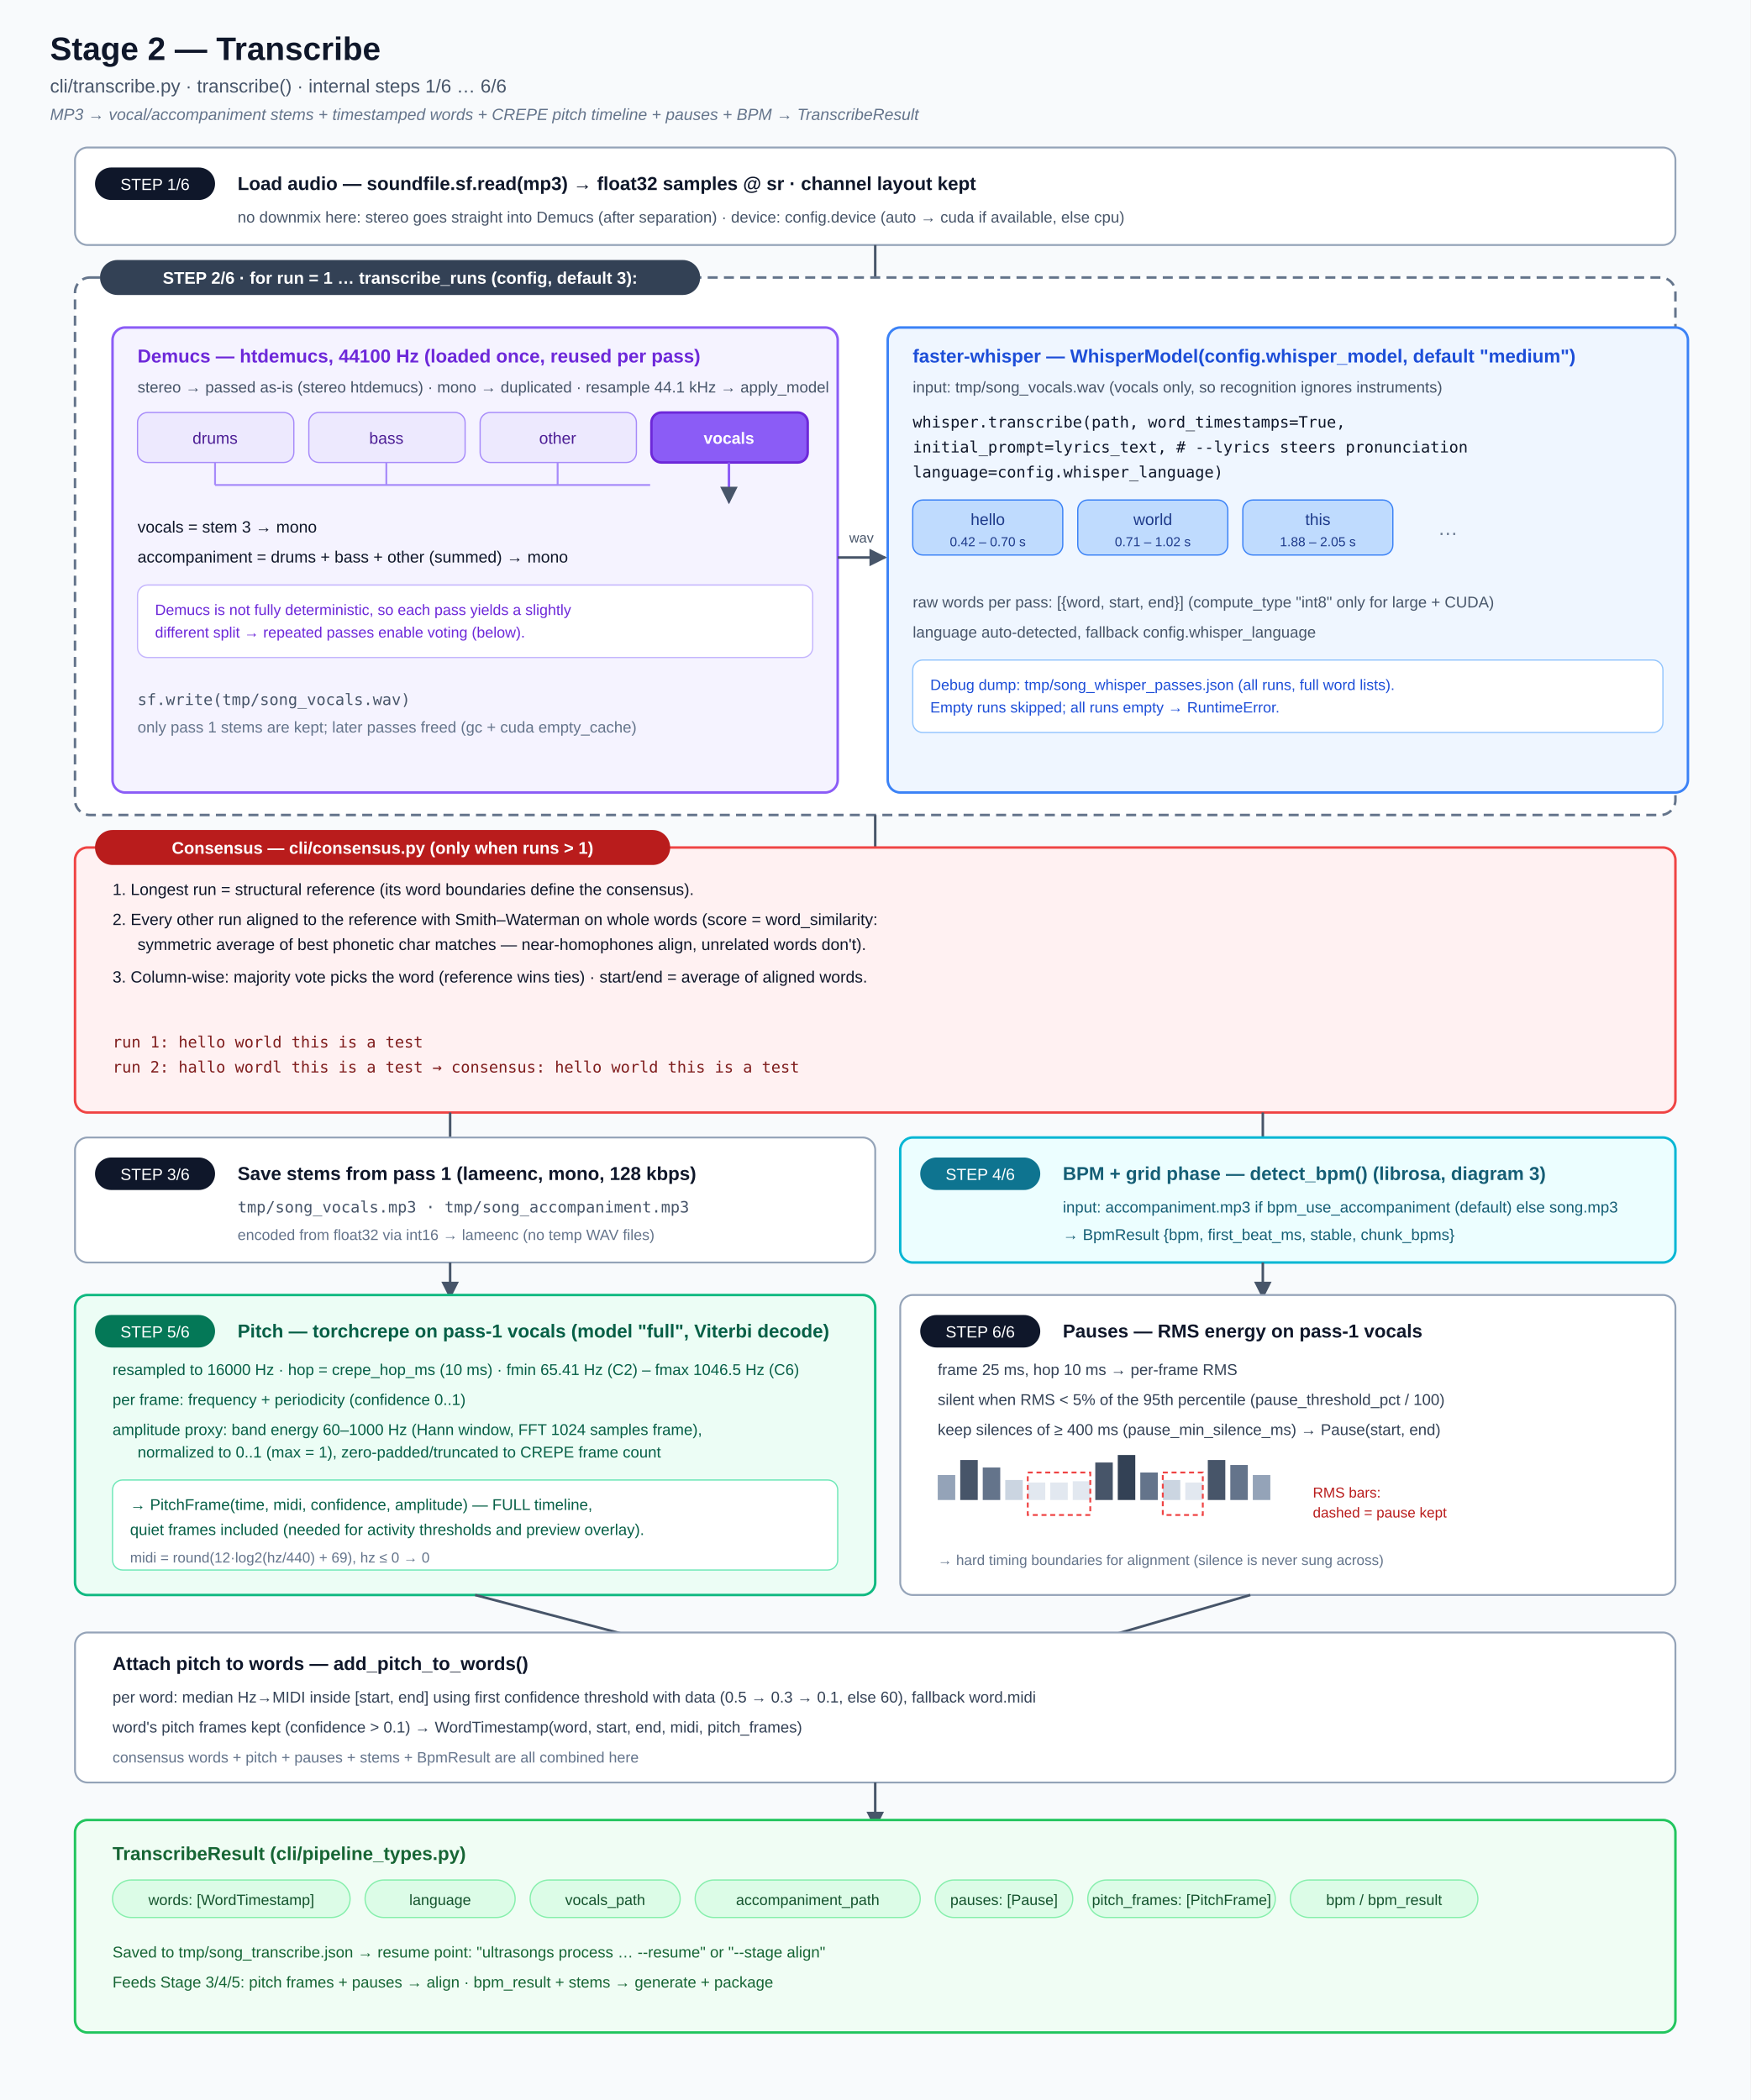
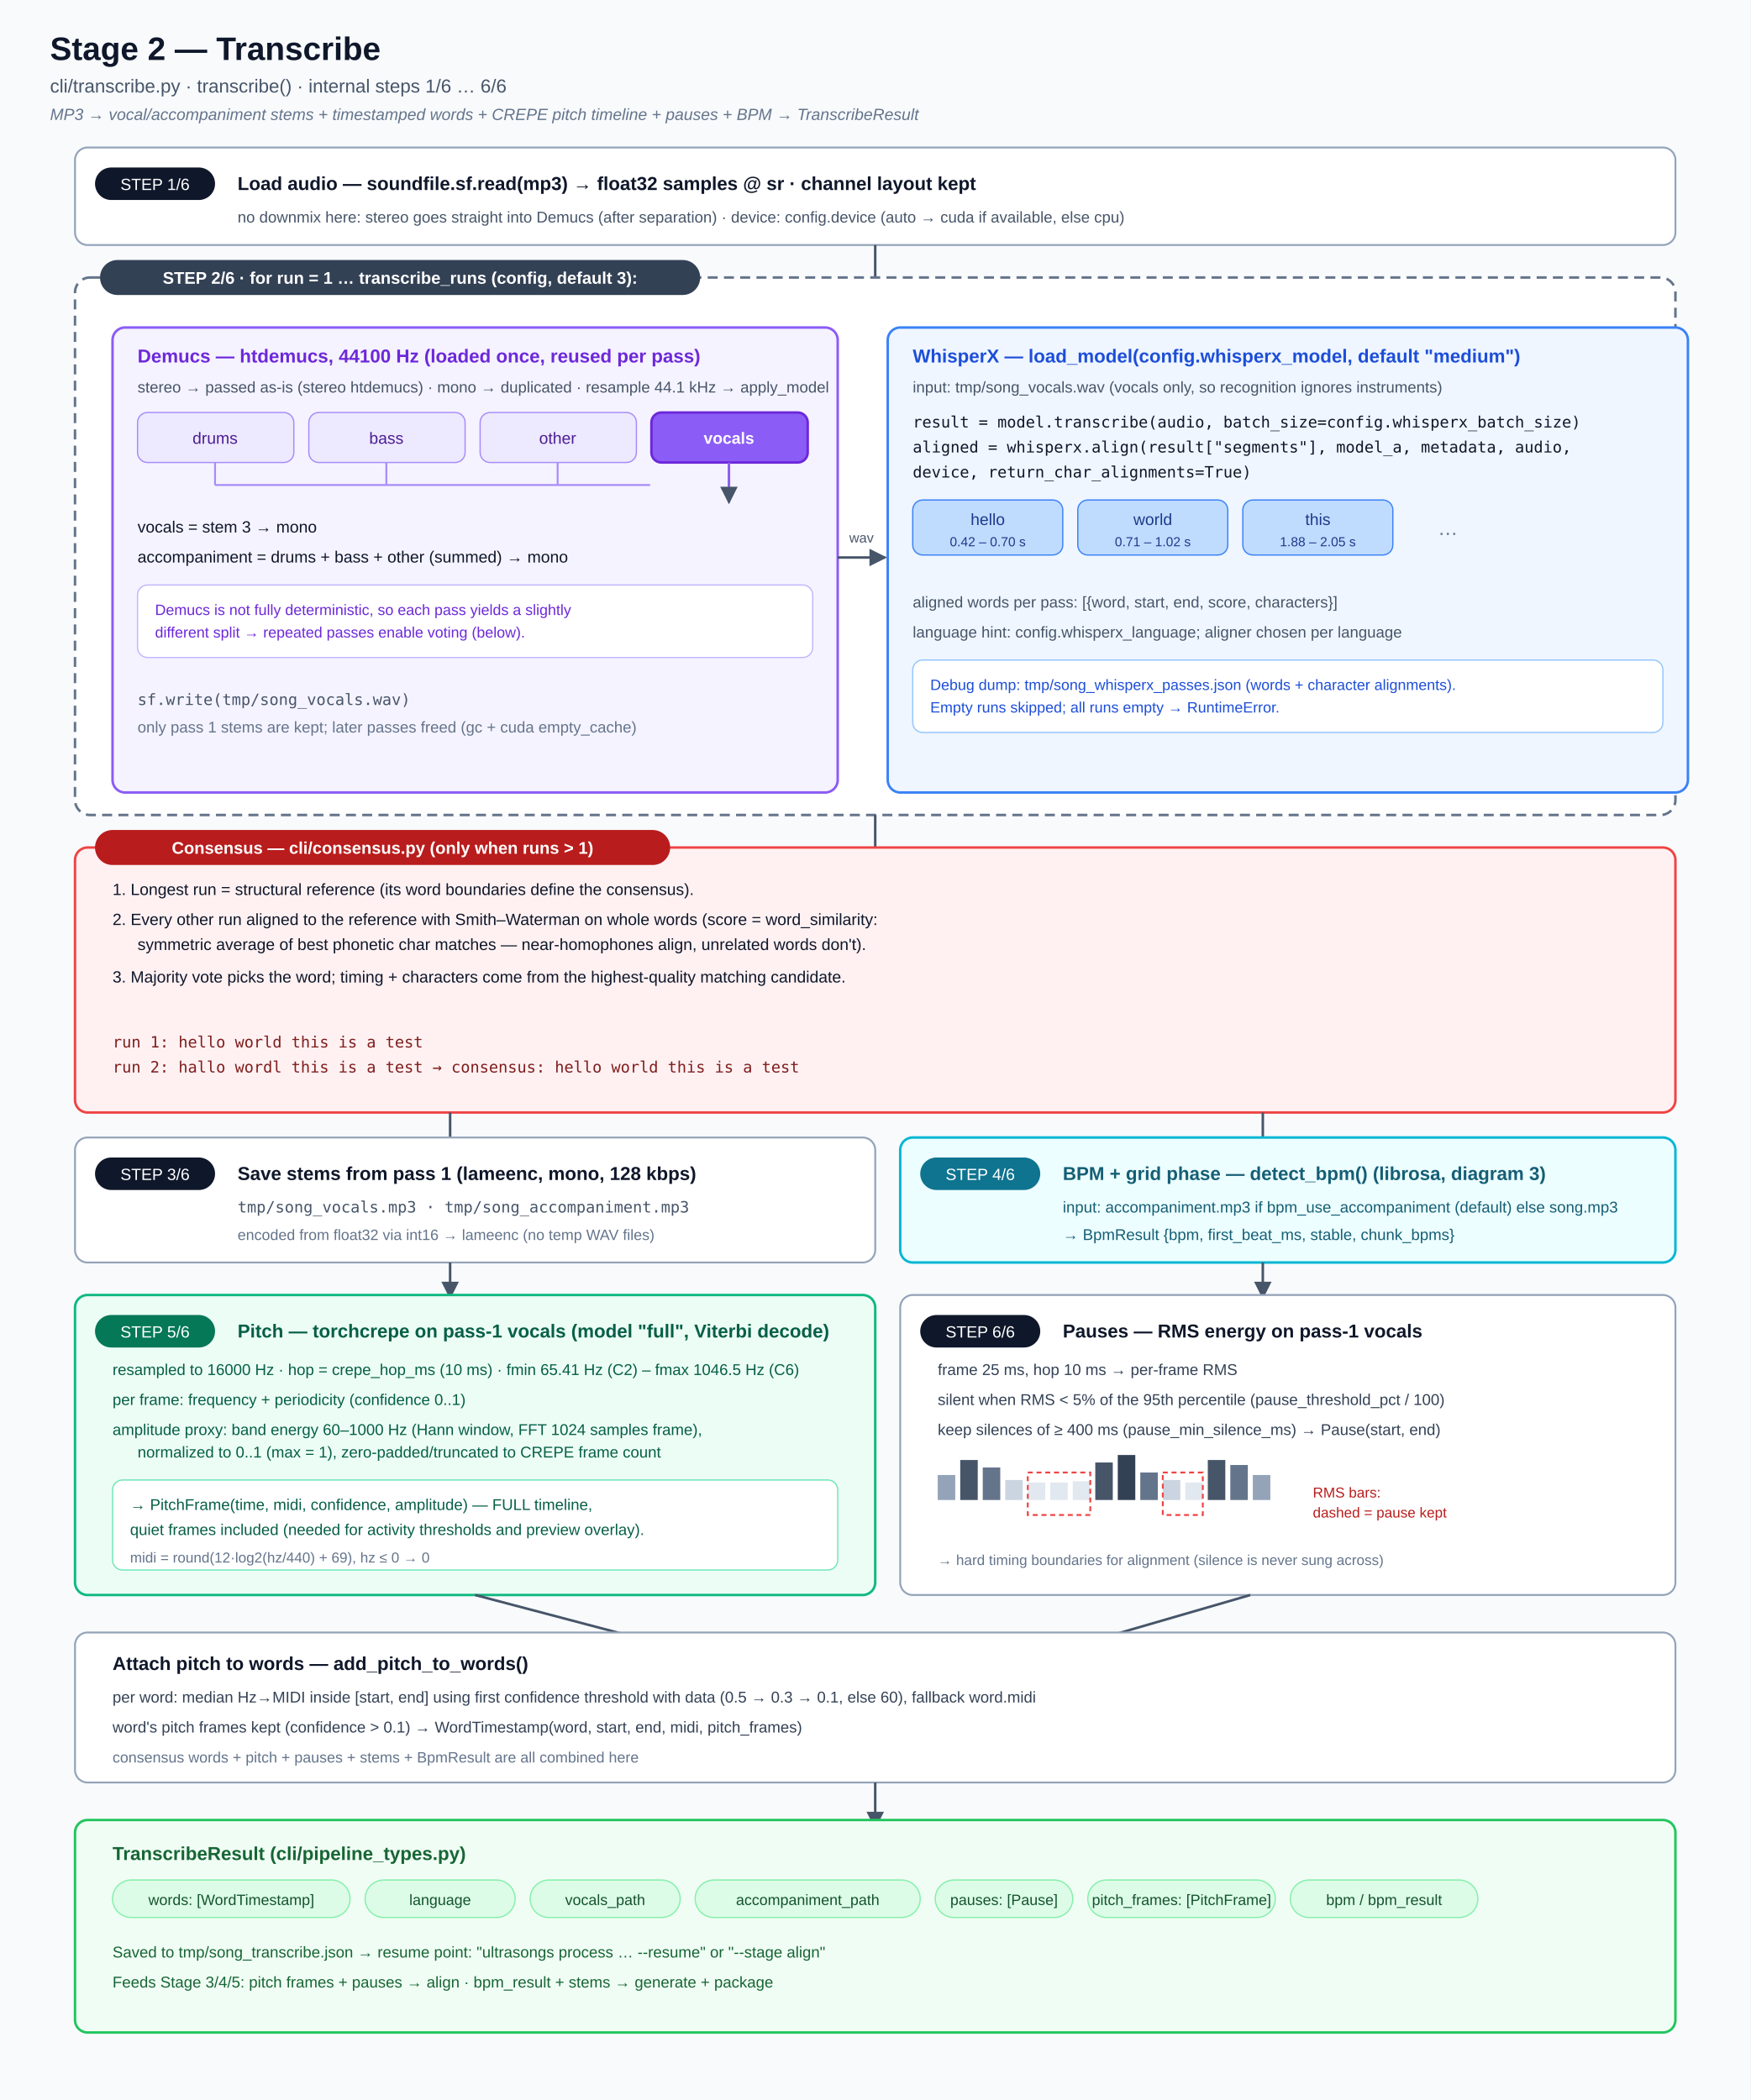
<svg xmlns="http://www.w3.org/2000/svg" width="1400" height="1680" viewBox="0 0 1400 1680" font-family="Segoe UI, Arial, sans-serif">
  <defs>
    <marker id="arr" viewBox="0 0 10 10" refX="9" refY="5" markerWidth="7" markerHeight="7" orient="auto-start-reverse">
      <path d="M 0 0 L 10 5 L 0 10 z" fill="#475569" />
    </marker>
  </defs>
  <rect width="1400" height="1680" fill="#f8fafc" />
  <text x="40" y="48" font-size="26" font-weight="bold" fill="#0f172a">Stage 2 — Transcribe</text>
  <text x="40" y="74" font-size="15" fill="#475569">cli/transcribe.py · transcribe() · internal steps 1/6 … 6/6</text>
  <text x="40" y="96" font-size="13" font-style="italic" fill="#64748b">MP3 → vocal/accompaniment stems + timestamped words + CREPE pitch timeline + pauses + BPM → TranscribeResult</text>
  <rect x="60" y="118" width="1280" height="78" rx="10" fill="#ffffff" stroke="#94a3b8" stroke-width="1.5" />
  <rect x="76" y="134" width="96" height="26" rx="13" fill="#0f172a" />
  <text x="124" y="152" font-size="13" fill="#fff" text-anchor="middle">STEP 1/6</text>
  <text x="190" y="152" font-size="15" font-weight="bold" fill="#0f172a">Load audio — soundfile.sf.read(mp3)  →  float32 samples @ sr · channel layout kept</text>
  <text x="190" y="178" font-size="12.5" fill="#475569">no downmix here: stereo goes straight into Demucs (after separation)  ·  device: config.device (auto → cuda if available, else cpu)</text>
  <line x1="700" y1="196" x2="700" y2="256" stroke="#475569" stroke-width="2" marker-end="url(#arr)" />
  <rect x="60" y="222" width="1280" height="430" rx="12" fill="#ffffff" stroke="#64748b" stroke-width="2" stroke-dasharray="8 5" />
  <rect x="80" y="208" width="480" height="28" rx="14" fill="#334155" />
  <text x="320" y="227" font-size="13.5" fill="#fff" text-anchor="middle" font-weight="bold">STEP 2/6 · for run = 1 … transcribe_runs (config, default 3):</text>
  <rect x="90" y="262" width="580" height="372" rx="10" fill="#f5f3ff" stroke="#8b5cf6" stroke-width="2" />
  <text x="110" y="290" font-size="15" font-weight="bold" fill="#6d28d9">Demucs — htdemucs, 44100 Hz (loaded once, reused per pass)</text>
  <text x="110" y="314" font-size="12.5" fill="#475569">stereo → passed as-is (stereo htdemucs) · mono → duplicated · resample 44.1 kHz → apply_model</text>
  <rect x="110" y="330" width="125" height="40" rx="8" fill="#ede9fe" stroke="#a78bfa" />
  <text x="172" y="355" font-size="13" fill="#4c1d95" text-anchor="middle">drums</text>
  <rect x="247" y="330" width="125" height="40" rx="8" fill="#ede9fe" stroke="#a78bfa" />
  <text x="309" y="355" font-size="13" fill="#4c1d95" text-anchor="middle">bass</text>
  <rect x="384" y="330" width="125" height="40" rx="8" fill="#ede9fe" stroke="#a78bfa" />
  <text x="446" y="355" font-size="13" fill="#4c1d95" text-anchor="middle">other</text>
  <rect x="521" y="330" width="125" height="40" rx="8" fill="#8b5cf6" stroke="#6d28d9" stroke-width="2" />
  <text x="583" y="355" font-size="13" fill="#fff" text-anchor="middle" font-weight="bold">vocals</text>
  <line x1="583" y1="370" x2="583" y2="402" stroke="#8b5cf6" stroke-width="2" marker-end="url(#arr)" />
  <line x1="172" y1="370" x2="172" y2="388" stroke="#a78bfa" stroke-width="1.5" />
  <line x1="309" y1="370" x2="309" y2="388" stroke="#a78bfa" stroke-width="1.5" />
  <line x1="446" y1="370" x2="446" y2="388" stroke="#a78bfa" stroke-width="1.5" />
  <line x1="172" y1="388" x2="520" y2="388" stroke="#a78bfa" stroke-width="1.5" />
  <text x="110" y="426" font-size="13" fill="#0f172a">vocals = stem 3 → mono</text>
  <text x="110" y="450" font-size="13" fill="#0f172a">accompaniment = drums + bass + other (summed) → mono</text>
  <rect x="110" y="468" width="540" height="58" rx="8" fill="#ffffff" stroke="#c4b5fd" />
  <text x="124" y="492" font-size="12" fill="#6d28d9">Demucs is not fully deterministic, so each pass yields a slightly</text>
  <text x="124" y="510" font-size="12" fill="#6d28d9">different split → repeated passes enable voting (below).</text>
  <text x="110" y="564" font-size="12.5" fill="#475569" font-family="Consolas, monospace">sf.write(tmp/song_vocals.wav)</text>
  <text x="110" y="586" font-size="12.5" fill="#64748b">only pass 1 stems are kept; later passes freed (gc + cuda empty_cache)</text>
  <rect x="710" y="262" width="640" height="372" rx="10" fill="#eff6ff" stroke="#3b82f6" stroke-width="2" />
-   <text x="730" y="290" font-size="15" font-weight="bold" fill="#1d4ed8">faster-whisper — WhisperModel(config.whisper_model, default "medium")</text>
+   <text x="730" y="290" font-size="15" font-weight="bold" fill="#1d4ed8">WhisperX — load_model(config.whisperx_model, default "medium")</text>
  <text x="730" y="314" font-size="12.5" fill="#475569">input: tmp/song_vocals.wav (vocals only, so recognition ignores instruments)</text>
-   <text x="730" y="342" font-size="12.5" fill="#0f172a" font-family="Consolas, monospace">whisper.transcribe(path, word_timestamps=True,</text>
-   <text x="730" y="362" font-size="12.5" fill="#0f172a" font-family="Consolas, monospace">    initial_prompt=lyrics_text,   # --lyrics steers pronunciation</text>
-   <text x="730" y="382" font-size="12.5" fill="#0f172a" font-family="Consolas, monospace">    language=config.whisper_language)</text>
+   <text x="730" y="342" font-size="12.5" fill="#0f172a" font-family="Consolas, monospace">result = model.transcribe(audio, batch_size=config.whisperx_batch_size)</text>
+   <text x="730" y="362" font-size="12.5" fill="#0f172a" font-family="Consolas, monospace">aligned = whisperx.align(result["segments"], model_a, metadata, audio,</text>
+   <text x="730" y="382" font-size="12.5" fill="#0f172a" font-family="Consolas, monospace">    device, return_char_alignments=True)</text>
  <rect x="730" y="400" width="120" height="44" rx="8" fill="#bfdbfe" stroke="#3b82f6" />
  <text x="790" y="420" font-size="13" fill="#1e3a8a" text-anchor="middle">hello</text>
  <text x="790" y="437" font-size="10.5" fill="#1e3a8a" text-anchor="middle">0.42 – 0.70 s</text>
  <rect x="862" y="400" width="120" height="44" rx="8" fill="#bfdbfe" stroke="#3b82f6" />
  <text x="922" y="420" font-size="13" fill="#1e3a8a" text-anchor="middle">world</text>
  <text x="922" y="437" font-size="10.5" fill="#1e3a8a" text-anchor="middle">0.71 – 1.02 s</text>
  <rect x="994" y="400" width="120" height="44" rx="8" fill="#bfdbfe" stroke="#3b82f6" />
  <text x="1054" y="420" font-size="13" fill="#1e3a8a" text-anchor="middle">this</text>
  <text x="1054" y="437" font-size="10.5" fill="#1e3a8a" text-anchor="middle">1.88 – 2.05 s</text>
  <text x="1150" y="428" font-size="16" fill="#64748b">…</text>
-   <text x="730" y="486" font-size="12.5" fill="#475569">raw words per pass: [{word, start, end}]  (compute_type "int8" only for large + CUDA)</text>
-   <text x="730" y="510" font-size="12.5" fill="#475569">language auto-detected, fallback config.whisper_language</text>
+   <text x="730" y="486" font-size="12.5" fill="#475569">aligned words per pass: [{word, start, end, score, characters}]</text>
+   <text x="730" y="510" font-size="12.5" fill="#475569">language hint: config.whisperx_language; aligner chosen per language</text>
  <rect x="730" y="528" width="600" height="58" rx="8" fill="#ffffff" stroke="#93c5fd" />
-   <text x="744" y="552" font-size="12" fill="#1d4ed8">Debug dump: tmp/song_whisper_passes.json (all runs, full word lists).</text>
+   <text x="744" y="552" font-size="12" fill="#1d4ed8">Debug dump: tmp/song_whisperx_passes.json (words + character alignments).</text>
  <text x="744" y="570" font-size="12" fill="#1d4ed8">Empty runs skipped; all runs empty → RuntimeError.</text>
  <line x1="670" y1="446" x2="708" y2="446" stroke="#475569" stroke-width="2" marker-end="url(#arr)" />
  <text x="689" y="434" font-size="11" fill="#475569" text-anchor="middle">wav</text>
  <line x1="700" y1="652" x2="700" y2="696" stroke="#475569" stroke-width="2" marker-end="url(#arr)" />
  <rect x="60" y="678" width="1280" height="212" rx="10" fill="#fff1f2" stroke="#ef4444" stroke-width="2" />
  <rect x="76" y="664" width="460" height="28" rx="14" fill="#b91c1c" />
  <text x="306" y="683" font-size="13.5" fill="#fff" text-anchor="middle" font-weight="bold">Consensus — cli/consensus.py (only when runs &gt; 1)</text>
  <text x="90" y="716" font-size="13" fill="#0f172a">1. Longest run = structural reference (its word boundaries define the consensus).</text>
  <text x="90" y="740" font-size="13" fill="#0f172a">2. Every other run aligned to the reference with Smith–Waterman on whole words (score = word_similarity:</text>
  <text x="110" y="760" font-size="13" fill="#0f172a">symmetric average of best phonetic char matches — near-homophones align, unrelated words don't).</text>
-   <text x="90" y="786" font-size="13" fill="#0f172a">3. Column-wise: majority vote picks the word (reference wins ties) · start/end = average of aligned words.</text>
+   <text x="90" y="786" font-size="13" fill="#0f172a">3. Majority vote picks the word; timing + characters come from the highest-quality matching candidate.</text>
  <text x="90" y="838" font-size="12.5" fill="#7f1d1d" font-family="Consolas, monospace">run 1:    hello   world   this   is   a   test</text>
  <text x="90" y="858" font-size="12.5" fill="#7f1d1d" font-family="Consolas, monospace">run 2:    hallo   wordl   this   is   a   test   →   consensus:  hello  world  this  is  a  test</text>
  <line x1="360" y1="890" x2="360" y2="928" stroke="#475569" stroke-width="2" marker-end="url(#arr)" />
  <line x1="1010" y1="890" x2="1010" y2="928" stroke="#475569" stroke-width="2" marker-end="url(#arr)" />
  <rect x="60" y="910" width="640" height="100" rx="10" fill="#ffffff" stroke="#94a3b8" stroke-width="1.5" />
  <rect x="76" y="926" width="96" height="26" rx="13" fill="#0f172a" />
  <text x="124" y="944" font-size="13" fill="#fff" text-anchor="middle">STEP 3/6</text>
  <text x="190" y="944" font-size="15" font-weight="bold" fill="#0f172a">Save stems from pass 1 (lameenc, mono, 128 kbps)</text>
  <text x="190" y="970" font-size="12.5" fill="#475569" font-family="Consolas, monospace">tmp/song_vocals.mp3   ·   tmp/song_accompaniment.mp3</text>
  <text x="190" y="992" font-size="12" fill="#64748b">encoded from float32 via int16 → lameenc (no temp WAV files)</text>
  <rect x="720" y="910" width="620" height="100" rx="10" fill="#ecfeff" stroke="#06b6d4" stroke-width="2" />
  <rect x="736" y="926" width="96" height="26" rx="13" fill="#0e7490" />
  <text x="784" y="944" font-size="13" fill="#fff" text-anchor="middle">STEP 4/6</text>
  <text x="850" y="944" font-size="15" font-weight="bold" fill="#155e75">BPM + grid phase — detect_bpm() (librosa, diagram 3)</text>
  <text x="850" y="970" font-size="12.5" fill="#155e75">input: accompaniment.mp3 if bpm_use_accompaniment (default) else song.mp3</text>
  <text x="850" y="992" font-size="12.5" fill="#155e75">→ BpmResult {bpm, first_beat_ms, stable, chunk_bpms}</text>
  <line x1="360" y1="1010" x2="360" y2="1038" stroke="#475569" stroke-width="2" marker-end="url(#arr)" />
  <line x1="1010" y1="1010" x2="1010" y2="1038" stroke="#475569" stroke-width="2" marker-end="url(#arr)" />
  <rect x="60" y="1036" width="640" height="240" rx="10" fill="#ecfdf5" stroke="#10b981" stroke-width="2" />
  <rect x="76" y="1052" width="96" height="26" rx="13" fill="#047857" />
  <text x="124" y="1070" font-size="13" fill="#fff" text-anchor="middle">STEP 5/6</text>
  <text x="190" y="1070" font-size="15" font-weight="bold" fill="#065f46">Pitch — torchcrepe on pass-1 vocals (model "full", Viterbi decode)</text>
  <text x="90" y="1100" font-size="12.5" fill="#065f46">resampled to 16000 Hz · hop = crepe_hop_ms (10 ms) · fmin 65.41 Hz (C2) – fmax 1046.5 Hz (C6)</text>
  <text x="90" y="1124" font-size="12.5" fill="#065f46">per frame: frequency + periodicity (confidence 0..1)</text>
  <text x="90" y="1148" font-size="12.5" fill="#065f46">amplitude proxy: band energy 60–1000 Hz (Hann window, FFT 1024 samples frame),</text>
  <text x="110" y="1166" font-size="12.5" fill="#065f46">normalized to 0..1 (max = 1), zero-padded/truncated to CREPE frame count</text>
  <rect x="90" y="1184" width="580" height="72" rx="8" fill="#ffffff" stroke="#6ee7b7" />
  <text x="104" y="1208" font-size="12.5" fill="#065f46">→ PitchFrame(time, midi, confidence, amplitude) — FULL timeline,</text>
  <text x="104" y="1228" font-size="12.5" fill="#065f46">quiet frames included (needed for activity thresholds and preview overlay).</text>
  <text x="104" y="1250" font-size="11.5" fill="#64748b">midi = round(12·log2(hz/440) + 69), hz ≤ 0 → 0</text>
  <rect x="720" y="1036" width="620" height="240" rx="10" fill="#ffffff" stroke="#94a3b8" stroke-width="1.5" />
  <rect x="736" y="1052" width="96" height="26" rx="13" fill="#0f172a" />
  <text x="784" y="1070" font-size="13" fill="#fff" text-anchor="middle">STEP 6/6</text>
  <text x="850" y="1070" font-size="15" font-weight="bold" fill="#0f172a">Pauses — RMS energy on pass-1 vocals</text>
  <text x="750" y="1100" font-size="12.5" fill="#334155">frame 25 ms, hop 10 ms → per-frame RMS</text>
  <text x="750" y="1124" font-size="12.5" fill="#334155">silent when RMS &lt; 5% of the 95th percentile (pause_threshold_pct / 100)</text>
  <text x="750" y="1148" font-size="12.5" fill="#334155">keep silences of ≥ 400 ms (pause_min_silence_ms) → Pause(start, end)</text>
  <g>
    <rect x="750" y="1180" width="14" height="20" fill="#94a3b8" />
    <rect x="768" y="1168" width="14" height="32" fill="#475569" />
    <rect x="786" y="1174" width="14" height="26" fill="#64748b" />
    <rect x="804" y="1184" width="14" height="16" fill="#cbd5e1" />
    <rect x="822" y="1186" width="14" height="14" fill="#e2e8f0" />
    <rect x="840" y="1186" width="14" height="14" fill="#e2e8f0" />
    <rect x="858" y="1185" width="14" height="15" fill="#e2e8f0" />
    <rect x="876" y="1170" width="14" height="30" fill="#475569" />
    <rect x="894" y="1164" width="14" height="36" fill="#334155" />
    <rect x="912" y="1178" width="14" height="22" fill="#64748b" />
    <rect x="930" y="1184" width="14" height="16" fill="#cbd5e1" />
    <rect x="948" y="1186" width="14" height="14" fill="#e2e8f0" />
    <rect x="966" y="1168" width="14" height="32" fill="#475569" />
    <rect x="984" y="1172" width="14" height="28" fill="#64748b" />
    <rect x="1002" y="1180" width="14" height="20" fill="#94a3b8" />
    <rect x="822" y="1178" width="50" height="34" fill="none" stroke="#ef4444" stroke-width="1.5" stroke-dasharray="4 3" />
    <rect x="930" y="1178" width="32" height="34" fill="none" stroke="#ef4444" stroke-width="1.5" stroke-dasharray="4 3" />
  </g>
  <text x="1050" y="1198" font-size="11.5" fill="#b91c1c">RMS bars:</text>
  <text x="1050" y="1214" font-size="11.5" fill="#b91c1c">dashed = pause kept</text>
  <text x="750" y="1252" font-size="11.5" fill="#64748b">→ hard timing boundaries for alignment (silence is never sung across)</text>
  <line x1="380" y1="1276" x2="600" y2="1334" stroke="#475569" stroke-width="2" marker-end="url(#arr)" />
  <line x1="1000" y1="1276" x2="800" y2="1334" stroke="#475569" stroke-width="2" marker-end="url(#arr)" />
  <rect x="60" y="1306" width="1280" height="120" rx="10" fill="#ffffff" stroke="#94a3b8" stroke-width="1.5" />
  <text x="90" y="1336" font-size="15" font-weight="bold" fill="#0f172a">Attach pitch to words — add_pitch_to_words()</text>
  <text x="90" y="1362" font-size="12.5" fill="#334155">per word: median Hz→MIDI inside [start, end] using first confidence threshold with data (0.5 → 0.3 → 0.1, else 60), fallback word.midi</text>
  <text x="90" y="1386" font-size="12.5" fill="#334155">word's pitch frames kept (confidence &gt; 0.1) → WordTimestamp(word, start, end, midi, pitch_frames)</text>
  <text x="90" y="1410" font-size="12" fill="#64748b">consensus words + pitch + pauses + stems + BpmResult are all combined here</text>
  <line x1="700" y1="1426" x2="700" y2="1462" stroke="#475569" stroke-width="2" marker-end="url(#arr)" />
  <rect x="60" y="1456" width="1280" height="170" rx="10" fill="#f0fdf4" stroke="#22c55e" stroke-width="2" />
  <text x="90" y="1488" font-size="15" font-weight="bold" fill="#166534">TranscribeResult (cli/pipeline_types.py)</text>
  <g font-size="12" fill="#14532d">
    <rect x="90" y="1504" width="190" height="30" rx="15" fill="#dcfce7" stroke="#86efac" />
    <text x="185" y="1524" text-anchor="middle">words: [WordTimestamp]</text>
    <rect x="292" y="1504" width="120" height="30" rx="15" fill="#dcfce7" stroke="#86efac" />
    <text x="352" y="1524" text-anchor="middle">language</text>
    <rect x="424" y="1504" width="120" height="30" rx="15" fill="#dcfce7" stroke="#86efac" />
    <text x="484" y="1524" text-anchor="middle">vocals_path</text>
    <rect x="556" y="1504" width="180" height="30" rx="15" fill="#dcfce7" stroke="#86efac" />
    <text x="646" y="1524" text-anchor="middle">accompaniment_path</text>
    <rect x="748" y="1504" width="110" height="30" rx="15" fill="#dcfce7" stroke="#86efac" />
    <text x="803" y="1524" text-anchor="middle">pauses: [Pause]</text>
    <rect x="870" y="1504" width="150" height="30" rx="15" fill="#dcfce7" stroke="#86efac" />
    <text x="945" y="1524" text-anchor="middle">pitch_frames: [PitchFrame]</text>
    <rect x="1032" y="1504" width="150" height="30" rx="15" fill="#dcfce7" stroke="#86efac" />
    <text x="1107" y="1524" text-anchor="middle">bpm / bpm_result</text>
  </g>
  <text x="90" y="1566" font-size="12.5" fill="#166534">Saved to tmp/song_transcribe.json → resume point: "ultrasongs process … --resume" or "--stage align"</text>
  <text x="90" y="1590" font-size="12.5" fill="#166534">Feeds Stage 3/4/5: pitch frames + pauses → align · bpm_result + stems → generate + package</text>
</svg>
